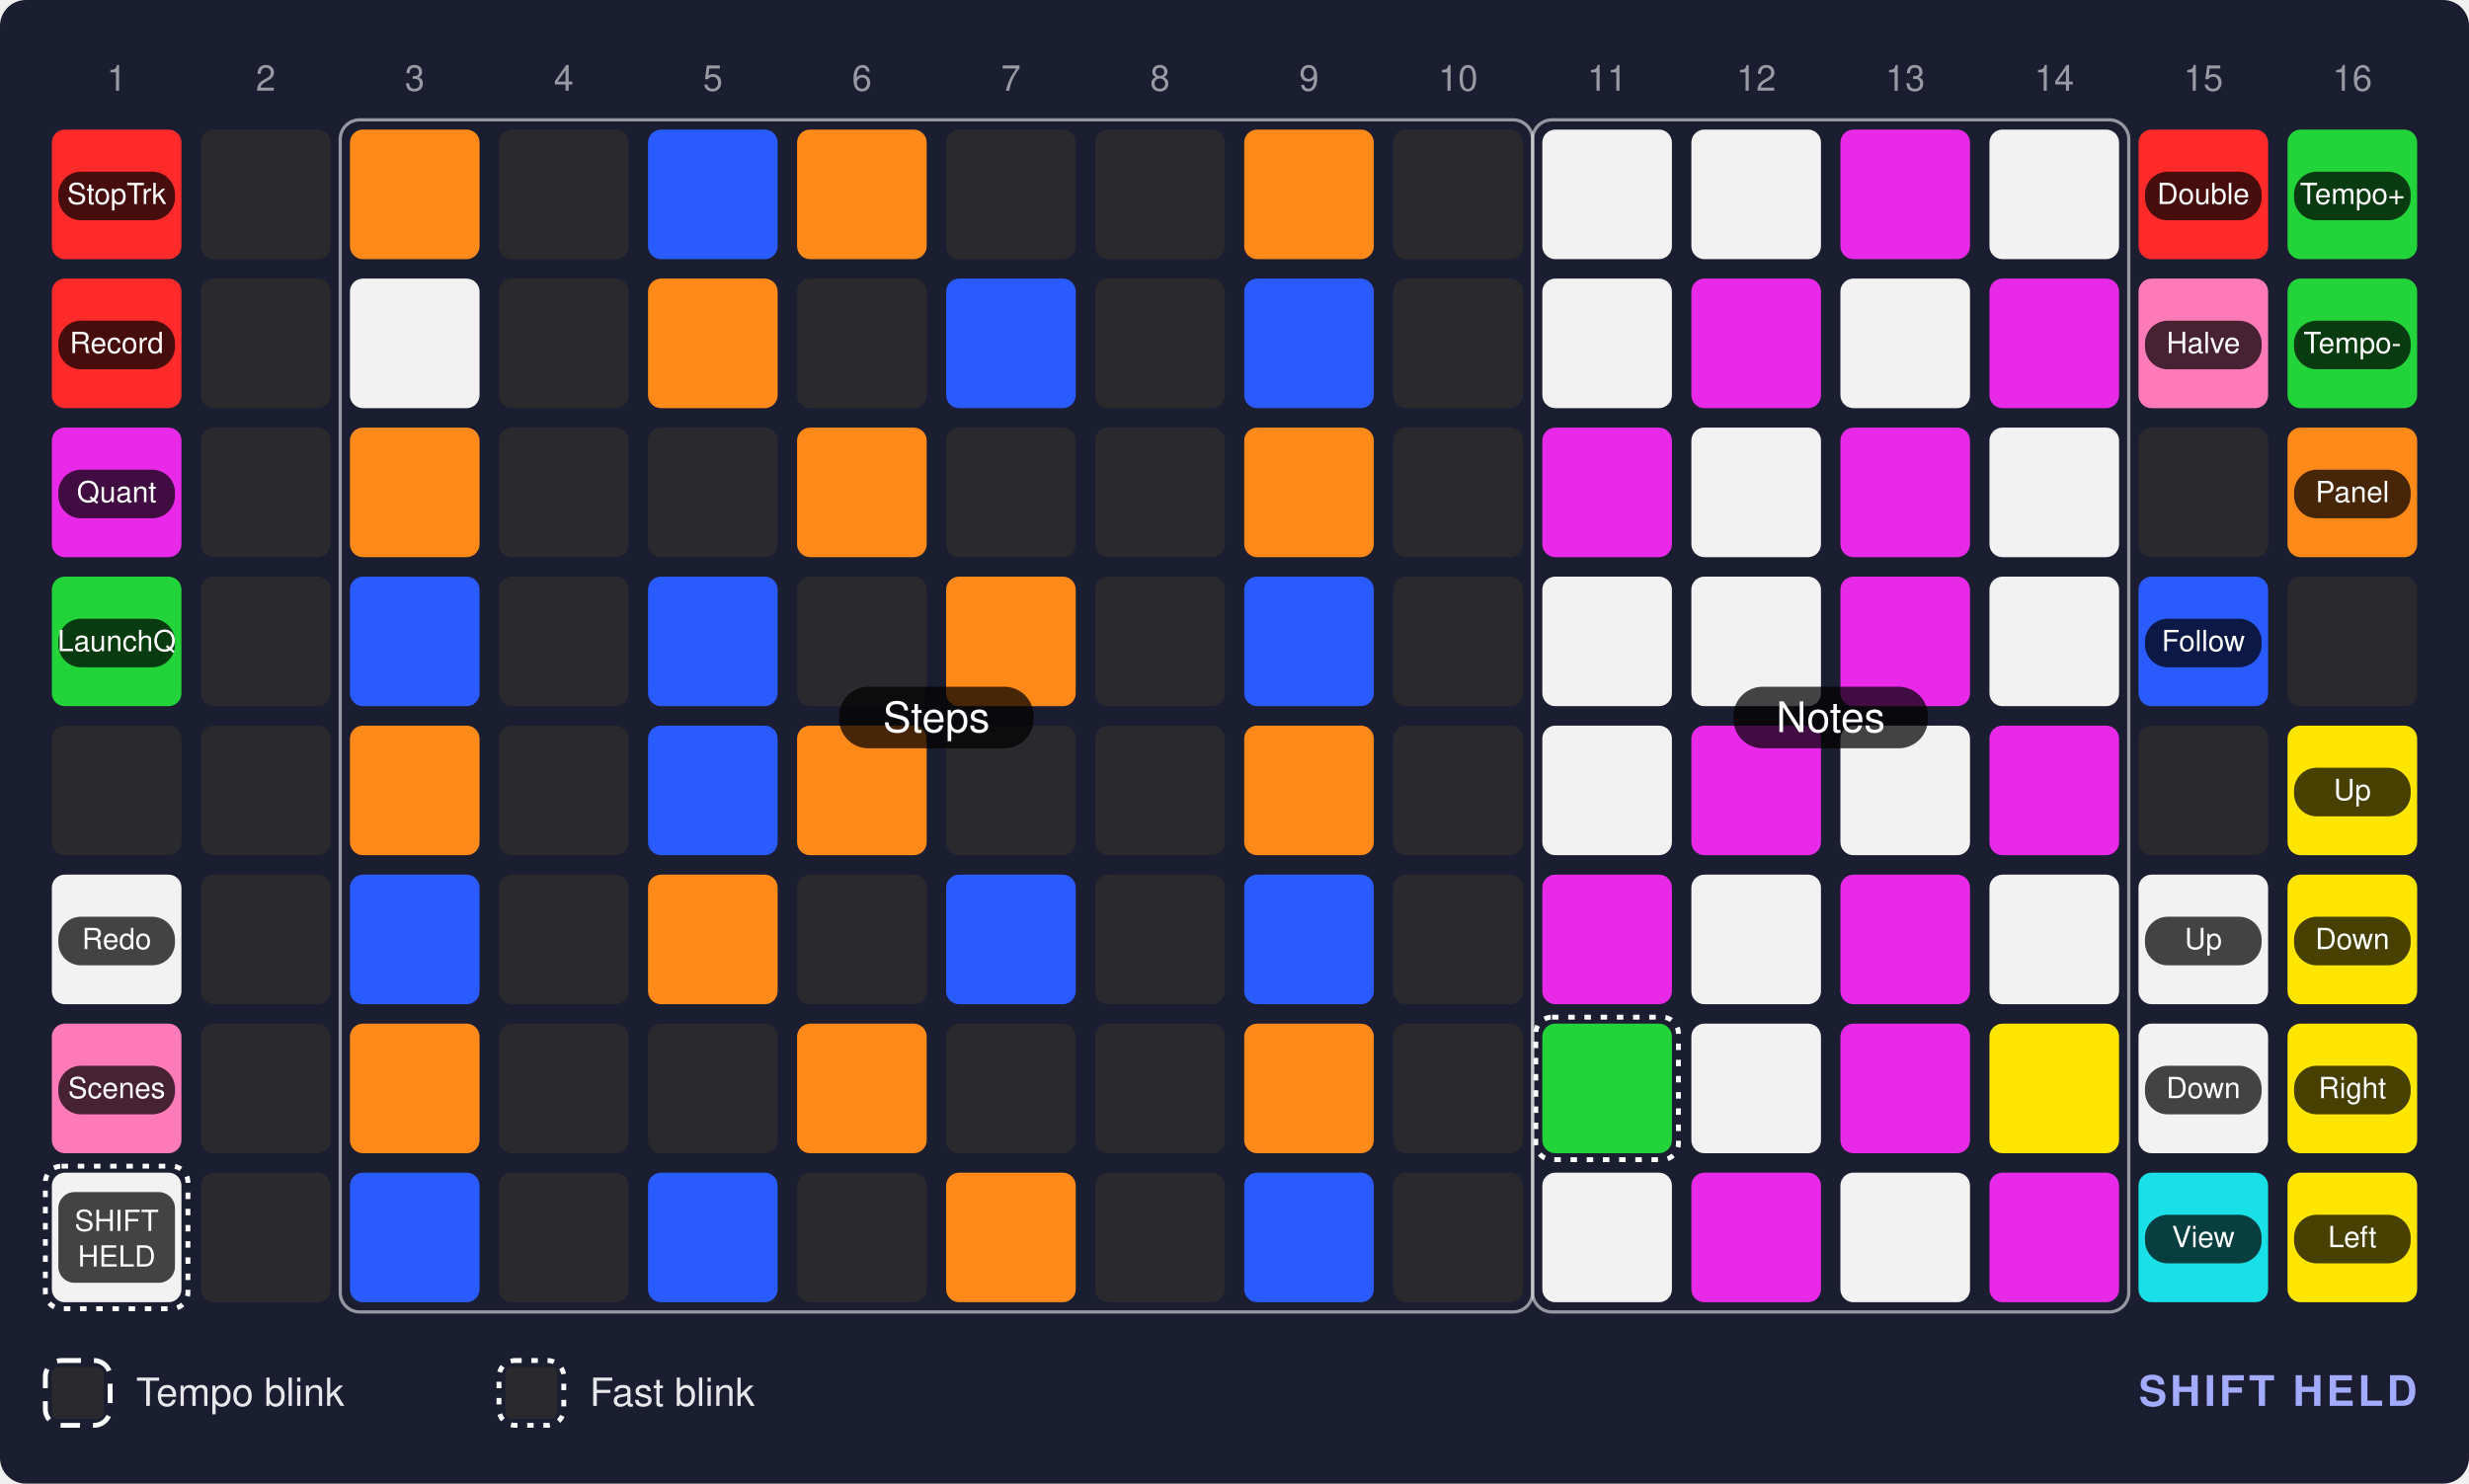
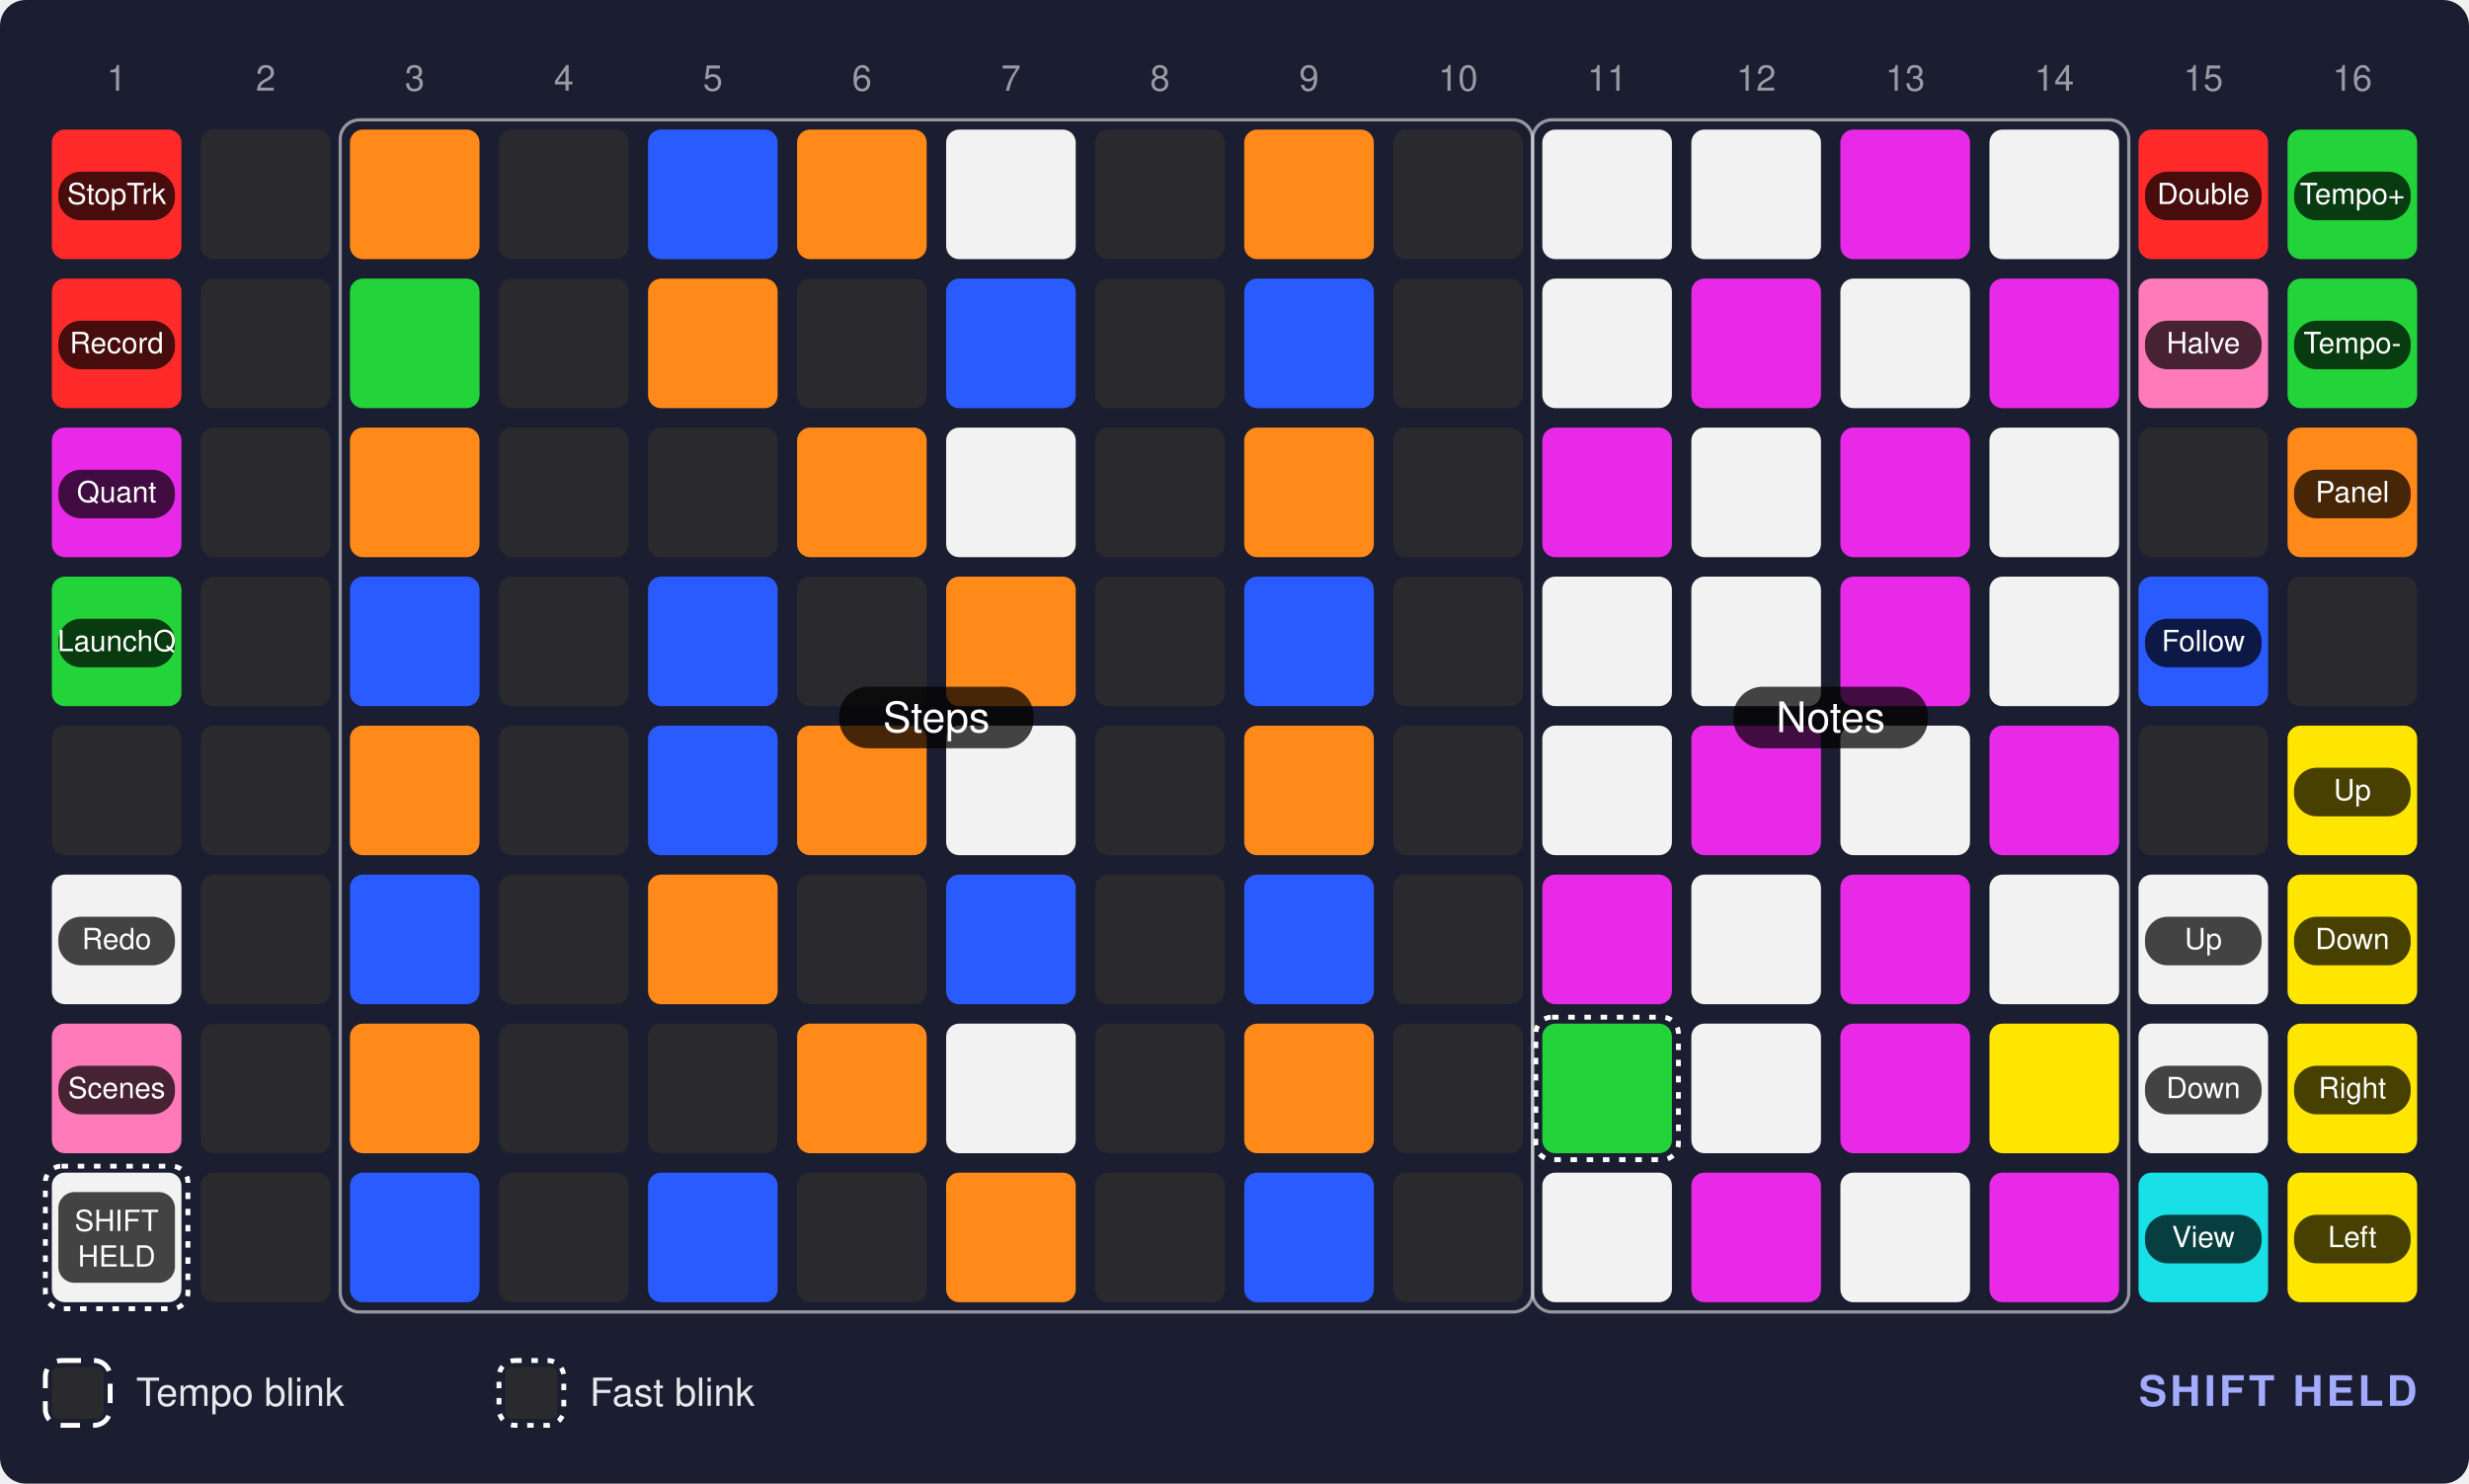
<svg xmlns="http://www.w3.org/2000/svg" width="762" height="458" viewBox="0 0 762 458" font-family="Helvetica, Arial, sans-serif">
  <rect x="0" y="0" width="762" height="458" rx="8" fill="#1b1d30" />
  <text x="36" y="28" font-size="11" fill="#9a9aa4" text-anchor="middle">1</text>
  <text x="82" y="28" font-size="11" fill="#9a9aa4" text-anchor="middle">2</text>
  <text x="128" y="28" font-size="11" fill="#9a9aa4" text-anchor="middle">3</text>
  <text x="174" y="28" font-size="11" fill="#9a9aa4" text-anchor="middle">4</text>
  <text x="220" y="28" font-size="11" fill="#9a9aa4" text-anchor="middle">5</text>
  <text x="266" y="28" font-size="11" fill="#9a9aa4" text-anchor="middle">6</text>
  <text x="312" y="28" font-size="11" fill="#9a9aa4" text-anchor="middle">7</text>
  <text x="358" y="28" font-size="11" fill="#9a9aa4" text-anchor="middle">8</text>
  <text x="404" y="28" font-size="11" fill="#9a9aa4" text-anchor="middle">9</text>
  <text x="450" y="28" font-size="11" fill="#9a9aa4" text-anchor="middle">10</text>
  <text x="496" y="28" font-size="11" fill="#9a9aa4" text-anchor="middle">11</text>
  <text x="542" y="28" font-size="11" fill="#9a9aa4" text-anchor="middle">12</text>
  <text x="588" y="28" font-size="11" fill="#9a9aa4" text-anchor="middle">13</text>
  <text x="634" y="28" font-size="11" fill="#9a9aa4" text-anchor="middle">14</text>
  <text x="680" y="28" font-size="11" fill="#9a9aa4" text-anchor="middle">15</text>
  <text x="726" y="28" font-size="11" fill="#9a9aa4" text-anchor="middle">16</text>
  <rect x="16" y="40" width="40" height="40" rx="4" fill="#ff2a2a" />
  <rect x="16" y="86" width="40" height="40" rx="4" fill="#ff2a2a" />
  <rect x="16" y="132" width="40" height="40" rx="4" fill="#e82ae8" />
  <rect x="16" y="178" width="40" height="40" rx="4" fill="#22d43a" />
  <rect x="16" y="224" width="40" height="40" rx="4" fill="#2a2a2e" />
  <rect x="16" y="270" width="40" height="40" rx="4" fill="#f2f2f2" />
  <rect x="16" y="316" width="40" height="40" rx="4" fill="#ff7ab8" />
  <rect x="16" y="362" width="40" height="40" rx="4" fill="#f2f2f2" />
  <rect x="14" y="360" width="44" height="44" rx="5" fill="none" stroke="#ffffff" stroke-width="1.5" stroke-dasharray="2 3" />
  <rect x="62" y="40" width="40" height="40" rx="4" fill="#2a2a2e" />
  <rect x="62" y="86" width="40" height="40" rx="4" fill="#2a2a2e" />
  <rect x="62" y="132" width="40" height="40" rx="4" fill="#2a2a2e" />
  <rect x="62" y="178" width="40" height="40" rx="4" fill="#2a2a2e" />
  <rect x="62" y="224" width="40" height="40" rx="4" fill="#2a2a2e" />
  <rect x="62" y="270" width="40" height="40" rx="4" fill="#2a2a2e" />
  <rect x="62" y="316" width="40" height="40" rx="4" fill="#2a2a2e" />
  <rect x="62" y="362" width="40" height="40" rx="4" fill="#2a2a2e" />
  <rect x="108" y="40" width="40" height="40" rx="4" fill="#ff8a1a" />
-   <rect x="108" y="86" width="40" height="40" rx="4" fill="#f2f2f2" />
+   <rect x="108" y="86" width="40" height="40" rx="4" fill="#22d43a" />
  <rect x="108" y="132" width="40" height="40" rx="4" fill="#ff8a1a" />
  <rect x="108" y="178" width="40" height="40" rx="4" fill="#2a5bff" />
  <rect x="108" y="224" width="40" height="40" rx="4" fill="#ff8a1a" />
  <rect x="108" y="270" width="40" height="40" rx="4" fill="#2a5bff" />
  <rect x="108" y="316" width="40" height="40" rx="4" fill="#ff8a1a" />
  <rect x="108" y="362" width="40" height="40" rx="4" fill="#2a5bff" />
  <rect x="154" y="40" width="40" height="40" rx="4" fill="#2a2a2e" />
  <rect x="154" y="86" width="40" height="40" rx="4" fill="#2a2a2e" />
  <rect x="154" y="132" width="40" height="40" rx="4" fill="#2a2a2e" />
  <rect x="154" y="178" width="40" height="40" rx="4" fill="#2a2a2e" />
  <rect x="154" y="224" width="40" height="40" rx="4" fill="#2a2a2e" />
  <rect x="154" y="270" width="40" height="40" rx="4" fill="#2a2a2e" />
  <rect x="154" y="316" width="40" height="40" rx="4" fill="#2a2a2e" />
  <rect x="154" y="362" width="40" height="40" rx="4" fill="#2a2a2e" />
  <rect x="200" y="40" width="40" height="40" rx="4" fill="#2a5bff" />
  <rect x="200" y="86" width="40" height="40" rx="4" fill="#ff8a1a" />
  <rect x="200" y="132" width="40" height="40" rx="4" fill="#2a2a2e" />
  <rect x="200" y="178" width="40" height="40" rx="4" fill="#2a5bff" />
  <rect x="200" y="224" width="40" height="40" rx="4" fill="#2a5bff" />
  <rect x="200" y="270" width="40" height="40" rx="4" fill="#ff8a1a" />
  <rect x="200" y="316" width="40" height="40" rx="4" fill="#2a2a2e" />
  <rect x="200" y="362" width="40" height="40" rx="4" fill="#2a5bff" />
  <rect x="246" y="40" width="40" height="40" rx="4" fill="#ff8a1a" />
  <rect x="246" y="86" width="40" height="40" rx="4" fill="#2a2a2e" />
  <rect x="246" y="132" width="40" height="40" rx="4" fill="#ff8a1a" />
  <rect x="246" y="178" width="40" height="40" rx="4" fill="#2a2a2e" />
  <rect x="246" y="224" width="40" height="40" rx="4" fill="#ff8a1a" />
  <rect x="246" y="270" width="40" height="40" rx="4" fill="#2a2a2e" />
  <rect x="246" y="316" width="40" height="40" rx="4" fill="#ff8a1a" />
  <rect x="246" y="362" width="40" height="40" rx="4" fill="#2a2a2e" />
-   <rect x="292" y="40" width="40" height="40" rx="4" fill="#2a2a2e" />
+   <rect x="292" y="40" width="40" height="40" rx="4" fill="#f2f2f2" />
  <rect x="292" y="86" width="40" height="40" rx="4" fill="#2a5bff" />
-   <rect x="292" y="132" width="40" height="40" rx="4" fill="#2a2a2e" />
+   <rect x="292" y="132" width="40" height="40" rx="4" fill="#f2f2f2" />
  <rect x="292" y="178" width="40" height="40" rx="4" fill="#ff8a1a" />
-   <rect x="292" y="224" width="40" height="40" rx="4" fill="#2a2a2e" />
+   <rect x="292" y="224" width="40" height="40" rx="4" fill="#f2f2f2" />
  <rect x="292" y="270" width="40" height="40" rx="4" fill="#2a5bff" />
-   <rect x="292" y="316" width="40" height="40" rx="4" fill="#2a2a2e" />
+   <rect x="292" y="316" width="40" height="40" rx="4" fill="#f2f2f2" />
  <rect x="292" y="362" width="40" height="40" rx="4" fill="#ff8a1a" />
  <rect x="338" y="40" width="40" height="40" rx="4" fill="#2a2a2e" />
  <rect x="338" y="86" width="40" height="40" rx="4" fill="#2a2a2e" />
  <rect x="338" y="132" width="40" height="40" rx="4" fill="#2a2a2e" />
  <rect x="338" y="178" width="40" height="40" rx="4" fill="#2a2a2e" />
  <rect x="338" y="224" width="40" height="40" rx="4" fill="#2a2a2e" />
  <rect x="338" y="270" width="40" height="40" rx="4" fill="#2a2a2e" />
  <rect x="338" y="316" width="40" height="40" rx="4" fill="#2a2a2e" />
  <rect x="338" y="362" width="40" height="40" rx="4" fill="#2a2a2e" />
  <rect x="384" y="40" width="40" height="40" rx="4" fill="#ff8a1a" />
  <rect x="384" y="86" width="40" height="40" rx="4" fill="#2a5bff" />
  <rect x="384" y="132" width="40" height="40" rx="4" fill="#ff8a1a" />
  <rect x="384" y="178" width="40" height="40" rx="4" fill="#2a5bff" />
  <rect x="384" y="224" width="40" height="40" rx="4" fill="#ff8a1a" />
  <rect x="384" y="270" width="40" height="40" rx="4" fill="#2a5bff" />
  <rect x="384" y="316" width="40" height="40" rx="4" fill="#ff8a1a" />
  <rect x="384" y="362" width="40" height="40" rx="4" fill="#2a5bff" />
  <rect x="430" y="40" width="40" height="40" rx="4" fill="#2a2a2e" />
  <rect x="430" y="86" width="40" height="40" rx="4" fill="#2a2a2e" />
  <rect x="430" y="132" width="40" height="40" rx="4" fill="#2a2a2e" />
  <rect x="430" y="178" width="40" height="40" rx="4" fill="#2a2a2e" />
  <rect x="430" y="224" width="40" height="40" rx="4" fill="#2a2a2e" />
  <rect x="430" y="270" width="40" height="40" rx="4" fill="#2a2a2e" />
  <rect x="430" y="316" width="40" height="40" rx="4" fill="#2a2a2e" />
  <rect x="430" y="362" width="40" height="40" rx="4" fill="#2a2a2e" />
  <rect x="476" y="40" width="40" height="40" rx="4" fill="#f2f2f2" />
  <rect x="476" y="86" width="40" height="40" rx="4" fill="#f2f2f2" />
  <rect x="476" y="132" width="40" height="40" rx="4" fill="#e82ae8" />
  <rect x="476" y="178" width="40" height="40" rx="4" fill="#f2f2f2" />
  <rect x="476" y="224" width="40" height="40" rx="4" fill="#f2f2f2" />
  <rect x="476" y="270" width="40" height="40" rx="4" fill="#e82ae8" />
  <rect x="476" y="316" width="40" height="40" rx="4" fill="#22d43a" />
  <rect x="474" y="314" width="44" height="44" rx="5" fill="none" stroke="#ffffff" stroke-width="1.5" stroke-dasharray="2 3" />
  <rect x="476" y="362" width="40" height="40" rx="4" fill="#f2f2f2" />
  <rect x="522" y="40" width="40" height="40" rx="4" fill="#f2f2f2" />
  <rect x="522" y="86" width="40" height="40" rx="4" fill="#e82ae8" />
  <rect x="522" y="132" width="40" height="40" rx="4" fill="#f2f2f2" />
  <rect x="522" y="178" width="40" height="40" rx="4" fill="#f2f2f2" />
  <rect x="522" y="224" width="40" height="40" rx="4" fill="#e82ae8" />
  <rect x="522" y="270" width="40" height="40" rx="4" fill="#f2f2f2" />
  <rect x="522" y="316" width="40" height="40" rx="4" fill="#f2f2f2" />
  <rect x="522" y="362" width="40" height="40" rx="4" fill="#e82ae8" />
  <rect x="568" y="40" width="40" height="40" rx="4" fill="#e82ae8" />
  <rect x="568" y="86" width="40" height="40" rx="4" fill="#f2f2f2" />
  <rect x="568" y="132" width="40" height="40" rx="4" fill="#e82ae8" />
  <rect x="568" y="178" width="40" height="40" rx="4" fill="#e82ae8" />
  <rect x="568" y="224" width="40" height="40" rx="4" fill="#f2f2f2" />
  <rect x="568" y="270" width="40" height="40" rx="4" fill="#e82ae8" />
  <rect x="568" y="316" width="40" height="40" rx="4" fill="#e82ae8" />
  <rect x="568" y="362" width="40" height="40" rx="4" fill="#f2f2f2" />
  <rect x="614" y="40" width="40" height="40" rx="4" fill="#f2f2f2" />
  <rect x="614" y="86" width="40" height="40" rx="4" fill="#e82ae8" />
  <rect x="614" y="132" width="40" height="40" rx="4" fill="#f2f2f2" />
  <rect x="614" y="178" width="40" height="40" rx="4" fill="#f2f2f2" />
  <rect x="614" y="224" width="40" height="40" rx="4" fill="#e82ae8" />
  <rect x="614" y="270" width="40" height="40" rx="4" fill="#f2f2f2" />
  <rect x="614" y="316" width="40" height="40" rx="4" fill="#ffe600" />
  <rect x="614" y="362" width="40" height="40" rx="4" fill="#e82ae8" />
  <rect x="660" y="40" width="40" height="40" rx="4" fill="#ff2a2a" />
  <rect x="660" y="86" width="40" height="40" rx="4" fill="#ff7ab8" />
  <rect x="660" y="132" width="40" height="40" rx="4" fill="#2a2a2e" />
  <rect x="660" y="178" width="40" height="40" rx="4" fill="#2a5bff" />
  <rect x="660" y="224" width="40" height="40" rx="4" fill="#2a2a2e" />
  <rect x="660" y="270" width="40" height="40" rx="4" fill="#f2f2f2" />
  <rect x="660" y="316" width="40" height="40" rx="4" fill="#f2f2f2" />
  <rect x="660" y="362" width="40" height="40" rx="4" fill="#19e0e6" />
  <rect x="706" y="40" width="40" height="40" rx="4" fill="#22d43a" />
  <rect x="706" y="86" width="40" height="40" rx="4" fill="#22d43a" />
  <rect x="706" y="132" width="40" height="40" rx="4" fill="#ff8a1a" />
  <rect x="706" y="178" width="40" height="40" rx="4" fill="#2a2a2e" />
  <rect x="706" y="224" width="40" height="40" rx="4" fill="#ffe600" />
  <rect x="706" y="270" width="40" height="40" rx="4" fill="#ffe600" />
  <rect x="706" y="316" width="40" height="40" rx="4" fill="#ffe600" />
  <rect x="706" y="362" width="40" height="40" rx="4" fill="#ffe600" />
  <rect x="18" y="53" width="36" height="15" rx="7" fill="#000000" fill-opacity="0.72" />
  <text x="36" y="63" font-size="9" fill="#ffffff" text-anchor="middle">StopTrk</text>
  <rect x="18" y="99" width="36" height="15" rx="7" fill="#000000" fill-opacity="0.72" />
  <text x="36" y="109" font-size="9" fill="#ffffff" text-anchor="middle">Record</text>
  <rect x="18" y="145" width="36" height="15" rx="7" fill="#000000" fill-opacity="0.72" />
  <text x="36" y="155" font-size="9" fill="#ffffff" text-anchor="middle">Quant</text>
  <rect x="18" y="191" width="36" height="15" rx="7" fill="#000000" fill-opacity="0.72" />
  <text x="36" y="201" font-size="9" fill="#ffffff" text-anchor="middle">LaunchQ</text>
  <rect x="18" y="283" width="36" height="15" rx="7" fill="#000000" fill-opacity="0.72" />
  <text x="36" y="293" font-size="9" fill="#ffffff" text-anchor="middle">Redo</text>
  <rect x="18" y="329" width="36" height="15" rx="7" fill="#000000" fill-opacity="0.72" />
  <text x="36" y="339" font-size="9" fill="#ffffff" text-anchor="middle">Scenes</text>
  <rect x="18" y="368" width="36" height="28" rx="5" fill="#000000" fill-opacity="0.72" />
  <text x="36" y="380" font-size="9" fill="#ffffff" text-anchor="middle">SHIFT</text>
  <text x="36" y="391" font-size="9" fill="#ffffff" text-anchor="middle">HELD</text>
  <rect x="662" y="53" width="36" height="15" rx="7" fill="#000000" fill-opacity="0.72" />
  <text x="680" y="63" font-size="9" fill="#ffffff" text-anchor="middle">Double</text>
  <rect x="662" y="99" width="36" height="15" rx="7" fill="#000000" fill-opacity="0.72" />
  <text x="680" y="109" font-size="9" fill="#ffffff" text-anchor="middle">Halve</text>
  <rect x="662" y="191" width="36" height="15" rx="7" fill="#000000" fill-opacity="0.72" />
  <text x="680" y="201" font-size="9" fill="#ffffff" text-anchor="middle">Follow</text>
  <rect x="662" y="283" width="36" height="15" rx="7" fill="#000000" fill-opacity="0.72" />
  <text x="680" y="293" font-size="9" fill="#ffffff" text-anchor="middle">Up</text>
  <rect x="662" y="329" width="36" height="15" rx="7" fill="#000000" fill-opacity="0.72" />
  <text x="680" y="339" font-size="9" fill="#ffffff" text-anchor="middle">Down</text>
  <rect x="662" y="375" width="36" height="15" rx="7" fill="#000000" fill-opacity="0.72" />
  <text x="680" y="385" font-size="9" fill="#ffffff" text-anchor="middle">View</text>
  <rect x="708" y="53" width="36" height="15" rx="7" fill="#000000" fill-opacity="0.72" />
  <text x="726" y="63" font-size="9" fill="#ffffff" text-anchor="middle">Tempo+</text>
  <rect x="708" y="99" width="36" height="15" rx="7" fill="#000000" fill-opacity="0.72" />
  <text x="726" y="109" font-size="9" fill="#ffffff" text-anchor="middle">Tempo-</text>
  <rect x="708" y="145" width="36" height="15" rx="7" fill="#000000" fill-opacity="0.72" />
  <text x="726" y="155" font-size="9" fill="#ffffff" text-anchor="middle">Panel</text>
  <rect x="708" y="237" width="36" height="15" rx="7" fill="#000000" fill-opacity="0.72" />
  <text x="726" y="247" font-size="9" fill="#ffffff" text-anchor="middle">Up</text>
  <rect x="708" y="283" width="36" height="15" rx="7" fill="#000000" fill-opacity="0.72" />
  <text x="726" y="293" font-size="9" fill="#ffffff" text-anchor="middle">Down</text>
  <rect x="708" y="329" width="36" height="15" rx="7" fill="#000000" fill-opacity="0.72" />
  <text x="726" y="339" font-size="9" fill="#ffffff" text-anchor="middle">Right</text>
  <rect x="708" y="375" width="36" height="15" rx="7" fill="#000000" fill-opacity="0.72" />
  <text x="726" y="385" font-size="9" fill="#ffffff" text-anchor="middle">Left</text>
  <rect x="105" y="37" width="368" height="368" rx="6" fill="none" stroke="#e8e8ec" stroke-width="1" stroke-opacity="0.6" />
  <rect x="259" y="212" width="60" height="19" rx="9" fill="#000000" fill-opacity="0.72" />
  <text x="289" y="226" font-size="13" fill="#ffffff" text-anchor="middle">Steps</text>
  <rect x="473" y="37" width="184" height="368" rx="6" fill="none" stroke="#e8e8ec" stroke-width="1" stroke-opacity="0.6" />
  <rect x="535" y="212" width="60" height="19" rx="9" fill="#000000" fill-opacity="0.72" />
  <text x="565" y="226" font-size="13" fill="#ffffff" text-anchor="middle">Notes</text>
  <rect x="16" y="422" width="16" height="16" rx="2" fill="#2a2a2e" />
  <rect x="14" y="420" width="20" height="20" rx="5" fill="none" stroke="#ffffff" stroke-width="1.5" stroke-dasharray="6 4" />
  <text x="42" y="434" font-size="12" fill="#e8e8ec">Tempo blink</text>
  <rect x="156" y="422" width="16" height="16" rx="2" fill="#2a2a2e" />
  <rect x="154" y="420" width="20" height="20" rx="5" fill="none" stroke="#ffffff" stroke-width="1.5" stroke-dasharray="2 3" />
  <text x="182" y="434" font-size="12" fill="#e8e8ec">Fast blink</text>
  <text x="746" y="434" font-size="13" font-weight="bold" fill="#a3abff" text-anchor="end" letter-spacing="1">SHIFT HELD</text>
</svg>
